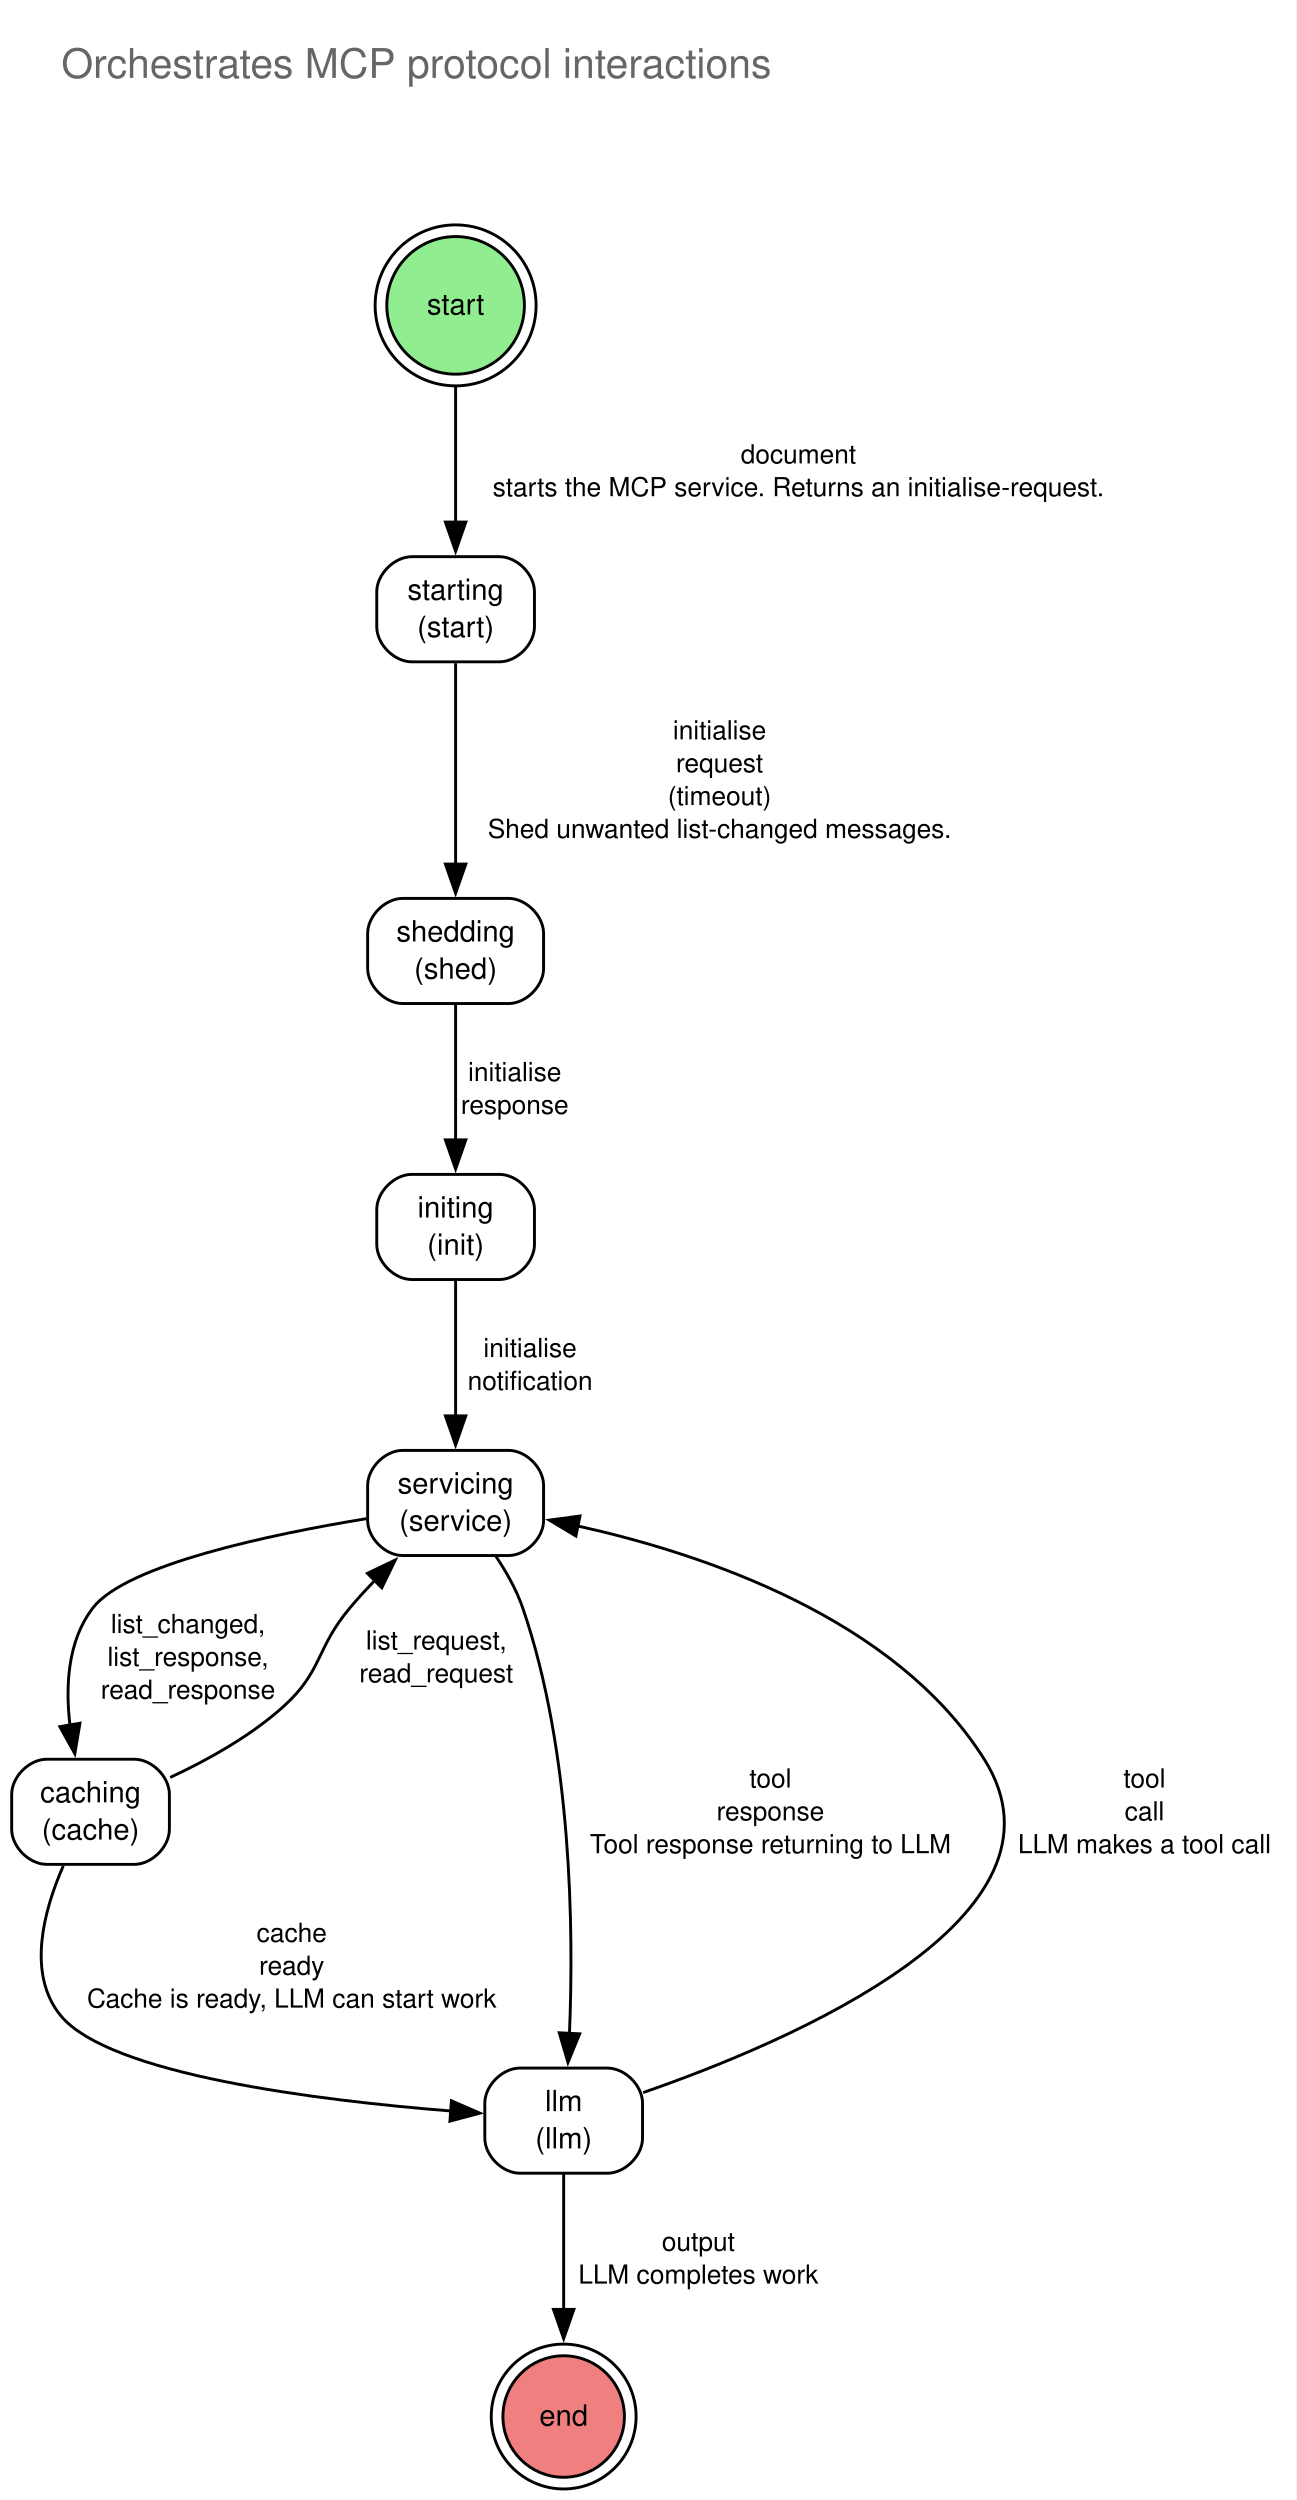
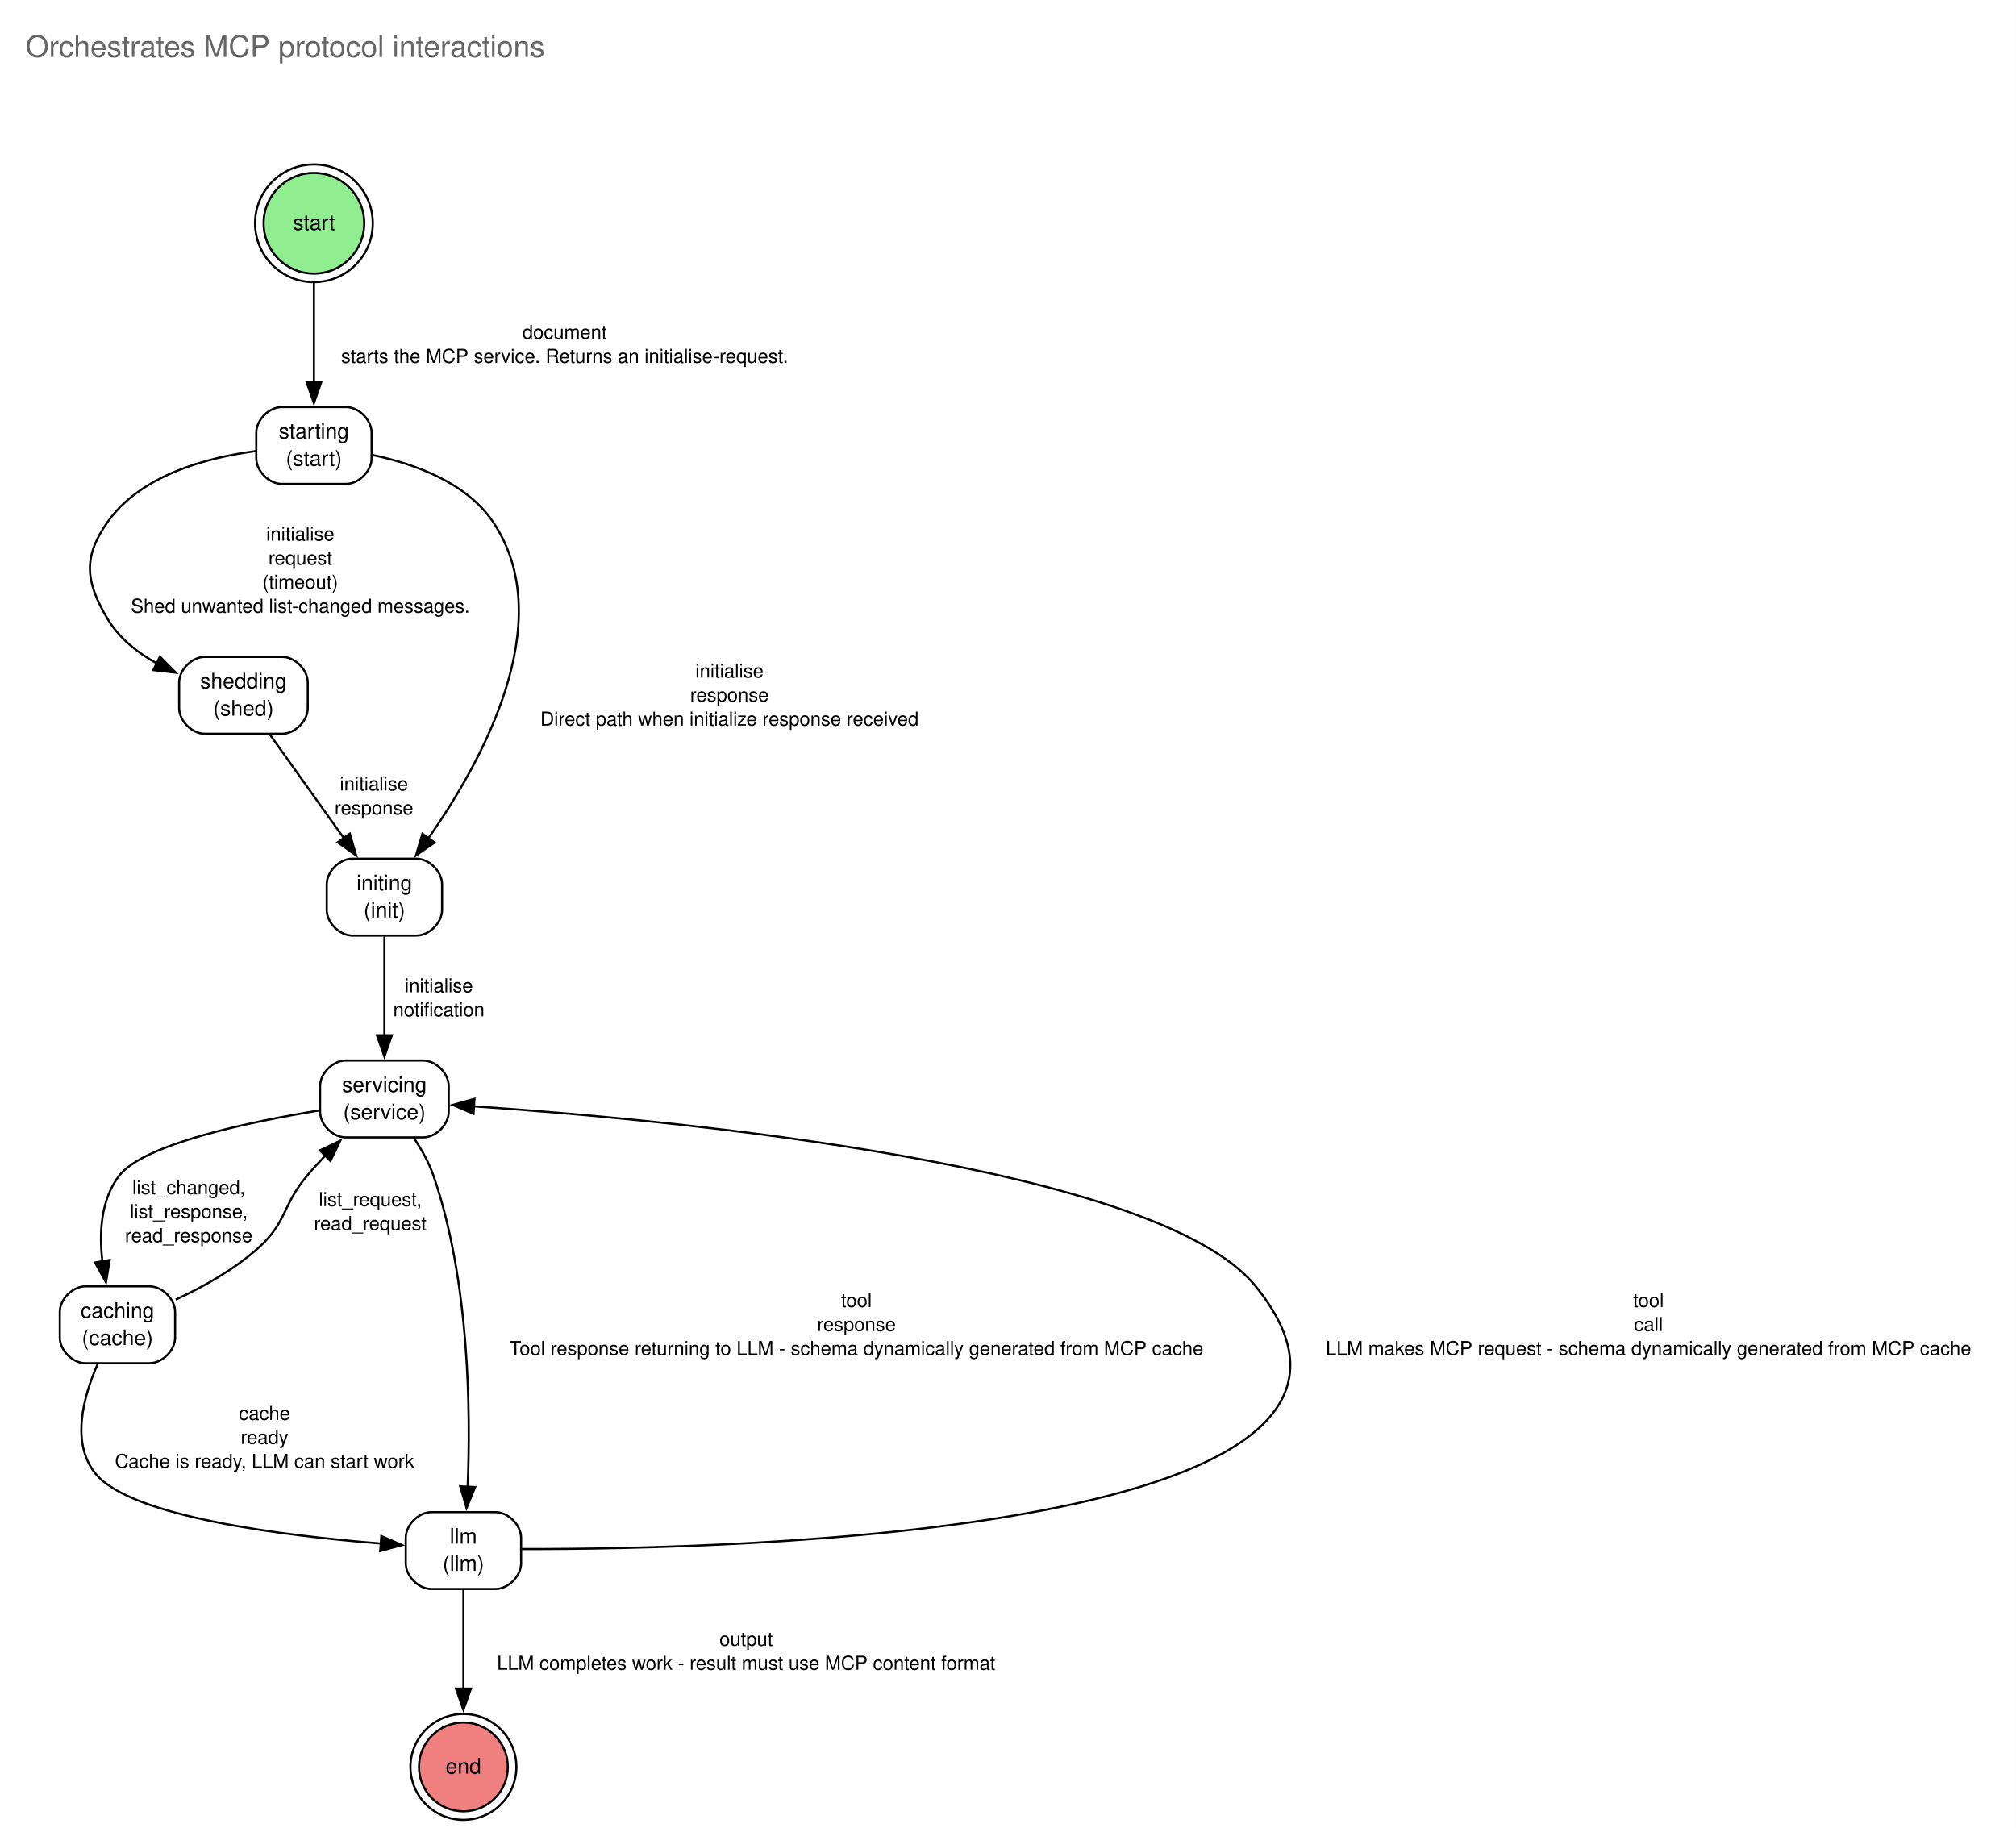
- <svg xmlns="http://www.w3.org/2000/svg" width="444pt" height="856pt" viewBox="0.00 0.00 444.00 856.00">
+ <svg xmlns="http://www.w3.org/2000/svg" width="944pt" height="856pt" viewBox="0.00 0.00 944.00 856.00">
  <g id="graph0" class="graph" transform="scale(1 1) rotate(0) translate(4 852.22)">
-     <polygon fill="white" stroke="none" points="-4,4 -4,-852.22 439.86,-852.22 439.86,4 -4,4" />
+     <polygon fill="white" stroke="none" points="-4,4 -4,-852.22 939.92,-852.22 939.92,4 -4,4" />
    <g id="node1" class="node">
-       <text xml:space="preserve" text-anchor="start" x="17" y="-825.55" font-family="Helvetica,sans-Serif" font-size="14.00" fill="#666666">Orchestrates MCP protocol interactions</text>
+       <text xml:space="preserve" text-anchor="start" x="8" y="-825.55" font-family="Helvetica,sans-Serif" font-size="14.00" fill="#666666">Orchestrates MCP protocol interactions</text>
    </g>
    <g id="node2" class="node">
-       <ellipse fill="lightgreen" stroke="black" cx="152" cy="-747.66" rx="23.56" ry="23.56" />
-       <ellipse fill="none" stroke="black" cx="152" cy="-747.66" rx="27.56" ry="27.56" />
-       <text xml:space="preserve" text-anchor="middle" x="152" y="-744.54" font-family="Helvetica,sans-Serif" font-size="10.00">start</text>
+       <ellipse fill="lightgreen" stroke="black" cx="143" cy="-747.66" rx="23.56" ry="23.56" />
+       <ellipse fill="none" stroke="black" cx="143" cy="-747.66" rx="27.56" ry="27.56" />
+       <text xml:space="preserve" text-anchor="middle" x="143" y="-744.54" font-family="Helvetica,sans-Serif" font-size="10.00">start</text>
    </g>
    <g id="node4" class="node">
-       <path fill="none" stroke="black" d="M167,-661.61C167,-661.61 137,-661.61 137,-661.61 131,-661.61 125,-655.61 125,-649.61 125,-649.61 125,-637.61 125,-637.61 125,-631.61 131,-625.61 137,-625.61 137,-625.61 167,-625.61 167,-625.61 173,-625.61 179,-631.61 179,-637.61 179,-637.61 179,-649.61 179,-649.61 179,-655.61 173,-661.61 167,-661.61" />
-       <text xml:space="preserve" text-anchor="middle" x="152" y="-646.86" font-family="Helvetica,sans-Serif" font-size="10.00">starting</text>
-       <text xml:space="preserve" text-anchor="middle" x="152" y="-634.11" font-family="Helvetica,sans-Serif" font-size="10.00">(start)</text>
+       <path fill="none" stroke="black" d="M158,-661.61C158,-661.61 128,-661.61 128,-661.61 122,-661.61 116,-655.61 116,-649.61 116,-649.61 116,-637.61 116,-637.61 116,-631.61 122,-625.61 128,-625.61 128,-625.61 158,-625.61 158,-625.61 164,-625.61 170,-631.61 170,-637.61 170,-637.61 170,-649.61 170,-649.61 170,-655.61 164,-661.61 158,-661.61" />
+       <text xml:space="preserve" text-anchor="middle" x="143" y="-646.86" font-family="Helvetica,sans-Serif" font-size="10.00">starting</text>
+       <text xml:space="preserve" text-anchor="middle" x="143" y="-634.11" font-family="Helvetica,sans-Serif" font-size="10.00">(start)</text>
    </g>
    <g id="edge2" class="edge">
-       <path fill="none" stroke="black" d="M152,-719.85C152,-705.55 152,-687.94 152,-673.35" />
-       <polygon fill="black" stroke="black" points="155.5,-673.47 152,-663.47 148.5,-673.47 155.5,-673.47" />
-       <text xml:space="preserve" text-anchor="middle" x="269.38" y="-693.56" font-family="Helvetica,sans-Serif" font-size="9.00">document</text>
-       <text xml:space="preserve" text-anchor="middle" x="269.38" y="-682.31" font-family="Helvetica,sans-Serif" font-size="9.00">starts the MCP service. Returns an initialise-request.</text>
+       <path fill="none" stroke="black" d="M143,-719.85C143,-705.55 143,-687.94 143,-673.35" />
+       <polygon fill="black" stroke="black" points="146.5,-673.47 143,-663.47 139.5,-673.47 146.5,-673.47" />
+       <text xml:space="preserve" text-anchor="middle" x="260.38" y="-693.56" font-family="Helvetica,sans-Serif" font-size="9.00">document</text>
+       <text xml:space="preserve" text-anchor="middle" x="260.38" y="-682.31" font-family="Helvetica,sans-Serif" font-size="9.00">starts the MCP service. Returns an initialise-request.</text>
    </g>
    <g id="node3" class="node">
-       <ellipse fill="lightcoral" stroke="black" cx="189" cy="-24.8" rx="20.8" ry="20.8" />
-       <ellipse fill="none" stroke="black" cx="189" cy="-24.8" rx="24.8" ry="24.8" />
-       <text xml:space="preserve" text-anchor="middle" x="189" y="-21.68" font-family="Helvetica,sans-Serif" font-size="10.00">end</text>
+       <ellipse fill="lightcoral" stroke="black" cx="213" cy="-24.8" rx="20.8" ry="20.8" />
+       <ellipse fill="none" stroke="black" cx="213" cy="-24.8" rx="24.8" ry="24.8" />
+       <text xml:space="preserve" text-anchor="middle" x="213" y="-21.68" font-family="Helvetica,sans-Serif" font-size="10.00">end</text>
    </g>
    <g id="node5" class="node">
-       <path fill="none" stroke="black" d="M170.12,-544.61C170.12,-544.61 133.88,-544.61 133.88,-544.61 127.88,-544.61 121.88,-538.61 121.88,-532.61 121.88,-532.61 121.88,-520.61 121.88,-520.61 121.88,-514.61 127.88,-508.61 133.88,-508.61 133.88,-508.61 170.12,-508.61 170.12,-508.61 176.12,-508.61 182.12,-514.61 182.12,-520.61 182.12,-520.61 182.12,-532.61 182.12,-532.61 182.12,-538.61 176.12,-544.61 170.12,-544.61" />
-       <text xml:space="preserve" text-anchor="middle" x="152" y="-529.86" font-family="Helvetica,sans-Serif" font-size="10.00">shedding</text>
-       <text xml:space="preserve" text-anchor="middle" x="152" y="-517.11" font-family="Helvetica,sans-Serif" font-size="10.00">(shed)</text>
+       <path fill="none" stroke="black" d="M128.12,-544.61C128.12,-544.61 91.88,-544.61 91.88,-544.61 85.88,-544.61 79.88,-538.61 79.88,-532.61 79.88,-532.61 79.88,-520.61 79.88,-520.61 79.88,-514.61 85.88,-508.61 91.88,-508.61 91.88,-508.61 128.12,-508.61 128.12,-508.61 134.12,-508.61 140.12,-514.61 140.12,-520.61 140.12,-520.61 140.12,-532.61 140.12,-532.61 140.12,-538.61 134.12,-544.61 128.12,-544.61" />
+       <text xml:space="preserve" text-anchor="middle" x="110" y="-529.86" font-family="Helvetica,sans-Serif" font-size="10.00">shedding</text>
+       <text xml:space="preserve" text-anchor="middle" x="110" y="-517.11" font-family="Helvetica,sans-Serif" font-size="10.00">(shed)</text>
    </g>
    <g id="edge3" class="edge">
-       <path fill="none" stroke="black" d="M152,-625.14C152,-606.88 152,-577.93 152,-556.31" />
-       <polygon fill="black" stroke="black" points="155.5,-556.37 152,-546.37 148.5,-556.37 155.5,-556.37" />
-       <text xml:space="preserve" text-anchor="middle" x="242.38" y="-599.06" font-family="Helvetica,sans-Serif" font-size="9.00">initialise</text>
-       <text xml:space="preserve" text-anchor="middle" x="242.38" y="-587.81" font-family="Helvetica,sans-Serif" font-size="9.00">request</text>
-       <text xml:space="preserve" text-anchor="middle" x="242.38" y="-576.56" font-family="Helvetica,sans-Serif" font-size="9.00">(timeout)</text>
-       <text xml:space="preserve" text-anchor="middle" x="242.38" y="-565.31" font-family="Helvetica,sans-Serif" font-size="9.00">Shed unwanted list-changed messages.</text>
+       <path fill="none" stroke="black" d="M115.79,-640.97C93.03,-638 61.84,-629.83 46.25,-607.61 34.76,-591.23 36.06,-579.82 46.25,-562.61 51.63,-553.51 60.31,-546.62 69.56,-541.47" />
+       <polygon fill="black" stroke="black" points="70.87,-544.72 78.32,-537.2 67.8,-538.43 70.87,-544.72" />
+       <text xml:space="preserve" text-anchor="middle" x="136.62" y="-599.06" font-family="Helvetica,sans-Serif" font-size="9.00">initialise</text>
+       <text xml:space="preserve" text-anchor="middle" x="136.62" y="-587.81" font-family="Helvetica,sans-Serif" font-size="9.00">request</text>
+       <text xml:space="preserve" text-anchor="middle" x="136.62" y="-576.56" font-family="Helvetica,sans-Serif" font-size="9.00">(timeout)</text>
+       <text xml:space="preserve" text-anchor="middle" x="136.62" y="-565.31" font-family="Helvetica,sans-Serif" font-size="9.00">Shed unwanted list-changed messages.</text>
    </g>
    <g id="node6" class="node">
-       <path fill="none" stroke="black" d="M167,-450.11C167,-450.11 137,-450.11 137,-450.11 131,-450.11 125,-444.11 125,-438.11 125,-438.11 125,-426.11 125,-426.11 125,-420.11 131,-414.11 137,-414.11 137,-414.11 167,-414.11 167,-414.11 173,-414.11 179,-420.11 179,-426.11 179,-426.11 179,-438.11 179,-438.11 179,-444.11 173,-450.11 167,-450.11" />
-       <text xml:space="preserve" text-anchor="middle" x="152" y="-435.36" font-family="Helvetica,sans-Serif" font-size="10.00">initing</text>
-       <text xml:space="preserve" text-anchor="middle" x="152" y="-422.61" font-family="Helvetica,sans-Serif" font-size="10.00">(init)</text>
+       <path fill="none" stroke="black" d="M191,-450.11C191,-450.11 161,-450.11 161,-450.11 155,-450.11 149,-444.11 149,-438.11 149,-438.11 149,-426.11 149,-426.11 149,-420.11 155,-414.11 161,-414.11 161,-414.11 191,-414.11 191,-414.11 197,-414.11 203,-420.11 203,-426.11 203,-426.11 203,-438.11 203,-438.11 203,-444.11 197,-450.11 191,-450.11" />
+       <text xml:space="preserve" text-anchor="middle" x="176" y="-435.36" font-family="Helvetica,sans-Serif" font-size="10.00">initing</text>
+       <text xml:space="preserve" text-anchor="middle" x="176" y="-422.61" font-family="Helvetica,sans-Serif" font-size="10.00">(init)</text>
    </g>
    <g id="edge4" class="edge">
-       <path fill="none" stroke="black" d="M152,-508.21C152,-495.16 152,-477.01 152,-461.82" />
-       <polygon fill="black" stroke="black" points="155.5,-461.94 152,-451.94 148.5,-461.94 155.5,-461.94" />
-       <text xml:space="preserve" text-anchor="middle" x="172.25" y="-482.06" font-family="Helvetica,sans-Serif" font-size="9.00">initialise</text>
-       <text xml:space="preserve" text-anchor="middle" x="172.25" y="-470.81" font-family="Helvetica,sans-Serif" font-size="9.00">response</text>
+       <path fill="none" stroke="black" d="M170.33,-639.16C189.73,-635.12 214.47,-626.4 227,-607.61 258.02,-561.08 221.68,-495.37 196.35,-459.32" />
+       <polygon fill="black" stroke="black" points="199.48,-457.67 190.77,-451.63 193.81,-461.78 199.48,-457.67" />
+       <text xml:space="preserve" text-anchor="middle" x="337.58" y="-534.93" font-family="Helvetica,sans-Serif" font-size="9.00">initialise</text>
+       <text xml:space="preserve" text-anchor="middle" x="337.58" y="-523.68" font-family="Helvetica,sans-Serif" font-size="9.00">response</text>
+       <text xml:space="preserve" text-anchor="middle" x="337.58" y="-512.43" font-family="Helvetica,sans-Serif" font-size="9.00">Direct path when initialize response received</text>
+     </g>
+     <g id="edge5" class="edge">
+       <path fill="none" stroke="black" d="M122.41,-508.21C132.19,-494.51 145.97,-475.2 157.11,-459.59" />
+       <polygon fill="black" stroke="black" points="159.8,-461.83 162.76,-451.66 154.11,-457.77 159.8,-461.83" />
+       <text xml:space="preserve" text-anchor="middle" x="171.1" y="-482.06" font-family="Helvetica,sans-Serif" font-size="9.00">initialise</text>
+       <text xml:space="preserve" text-anchor="middle" x="171.1" y="-470.81" font-family="Helvetica,sans-Serif" font-size="9.00">response</text>
    </g>
    <g id="node7" class="node">
-       <path fill="none" stroke="black" d="M170.12,-355.61C170.12,-355.61 133.88,-355.61 133.88,-355.61 127.88,-355.61 121.88,-349.61 121.88,-343.61 121.88,-343.61 121.88,-331.61 121.88,-331.61 121.88,-325.61 127.88,-319.61 133.88,-319.61 133.88,-319.61 170.12,-319.61 170.12,-319.61 176.12,-319.61 182.12,-325.61 182.12,-331.61 182.12,-331.61 182.12,-343.61 182.12,-343.61 182.12,-349.61 176.12,-355.61 170.12,-355.61" />
-       <text xml:space="preserve" text-anchor="middle" x="152" y="-340.86" font-family="Helvetica,sans-Serif" font-size="10.00">servicing</text>
-       <text xml:space="preserve" text-anchor="middle" x="152" y="-328.11" font-family="Helvetica,sans-Serif" font-size="10.00">(service)</text>
+       <path fill="none" stroke="black" d="M194.12,-355.61C194.12,-355.61 157.88,-355.61 157.88,-355.61 151.88,-355.61 145.88,-349.61 145.88,-343.61 145.88,-343.61 145.88,-331.61 145.88,-331.61 145.88,-325.61 151.88,-319.61 157.88,-319.61 157.88,-319.61 194.12,-319.61 194.12,-319.61 200.12,-319.61 206.12,-325.61 206.12,-331.61 206.12,-331.61 206.12,-343.61 206.12,-343.61 206.12,-349.61 200.12,-355.61 194.12,-355.61" />
+       <text xml:space="preserve" text-anchor="middle" x="176" y="-340.86" font-family="Helvetica,sans-Serif" font-size="10.00">servicing</text>
+       <text xml:space="preserve" text-anchor="middle" x="176" y="-328.11" font-family="Helvetica,sans-Serif" font-size="10.00">(service)</text>
    </g>
-     <g id="edge5" class="edge">
-       <path fill="none" stroke="black" d="M152,-413.71C152,-400.66 152,-382.51 152,-367.32" />
-       <polygon fill="black" stroke="black" points="155.5,-367.44 152,-357.44 148.5,-367.44 155.5,-367.44" />
-       <text xml:space="preserve" text-anchor="middle" x="177.5" y="-387.56" font-family="Helvetica,sans-Serif" font-size="9.00">initialise</text>
-       <text xml:space="preserve" text-anchor="middle" x="177.5" y="-376.31" font-family="Helvetica,sans-Serif" font-size="9.00">notification</text>
+     <g id="edge6" class="edge">
+       <path fill="none" stroke="black" d="M176,-413.71C176,-400.66 176,-382.51 176,-367.32" />
+       <polygon fill="black" stroke="black" points="179.5,-367.44 176,-357.44 172.5,-367.44 179.5,-367.44" />
+       <text xml:space="preserve" text-anchor="middle" x="201.5" y="-387.56" font-family="Helvetica,sans-Serif" font-size="9.00">initialise</text>
+       <text xml:space="preserve" text-anchor="middle" x="201.5" y="-376.31" font-family="Helvetica,sans-Serif" font-size="9.00">notification</text>
    </g>
    <g id="node8" class="node">
-       <path fill="none" stroke="black" d="M42,-249.86C42,-249.86 12,-249.86 12,-249.86 6,-249.86 0,-243.86 0,-237.86 0,-237.86 0,-225.86 0,-225.86 0,-219.86 6,-213.86 12,-213.86 12,-213.86 42,-213.86 42,-213.86 48,-213.86 54,-219.86 54,-225.86 54,-225.86 54,-237.86 54,-237.86 54,-243.86 48,-249.86 42,-249.86" />
-       <text xml:space="preserve" text-anchor="middle" x="27" y="-235.11" font-family="Helvetica,sans-Serif" font-size="10.00">caching</text>
-       <text xml:space="preserve" text-anchor="middle" x="27" y="-222.36" font-family="Helvetica,sans-Serif" font-size="10.00">(cache)</text>
+       <path fill="none" stroke="black" d="M66,-249.86C66,-249.86 36,-249.86 36,-249.86 30,-249.86 24,-243.86 24,-237.86 24,-237.86 24,-225.86 24,-225.86 24,-219.86 30,-213.86 36,-213.86 36,-213.86 66,-213.86 66,-213.86 72,-213.86 78,-219.86 78,-225.86 78,-225.86 78,-237.86 78,-237.86 78,-243.86 72,-249.86 66,-249.86" />
+       <text xml:space="preserve" text-anchor="middle" x="51" y="-235.11" font-family="Helvetica,sans-Serif" font-size="10.00">caching</text>
+       <text xml:space="preserve" text-anchor="middle" x="51" y="-222.36" font-family="Helvetica,sans-Serif" font-size="10.00">(cache)</text>
    </g>
-     <g id="edge6" class="edge">
-       <path fill="none" stroke="black" d="M121.51,-332.24C88.54,-326.83 39.13,-316.46 27.75,-301.61 19.16,-290.39 18.35,-274.86 19.97,-261.39" />
-       <polygon fill="black" stroke="black" points="23.38,-262.19 21.62,-251.74 16.48,-261.01 23.38,-262.19" />
-       <text xml:space="preserve" text-anchor="middle" x="60.38" y="-293.06" font-family="Helvetica,sans-Serif" font-size="9.00">list_changed,</text>
-       <text xml:space="preserve" text-anchor="middle" x="60.38" y="-281.81" font-family="Helvetica,sans-Serif" font-size="9.00">list_response,</text>
-       <text xml:space="preserve" text-anchor="middle" x="60.38" y="-270.56" font-family="Helvetica,sans-Serif" font-size="9.00">read_response</text>
+     <g id="edge7" class="edge">
+       <path fill="none" stroke="black" d="M145.51,-332.24C112.54,-326.83 63.13,-316.46 51.75,-301.61 43.16,-290.39 42.35,-274.86 43.97,-261.39" />
+       <polygon fill="black" stroke="black" points="47.38,-262.19 45.62,-251.74 40.48,-261.01 47.38,-262.19" />
+       <text xml:space="preserve" text-anchor="middle" x="84.38" y="-293.06" font-family="Helvetica,sans-Serif" font-size="9.00">list_changed,</text>
+       <text xml:space="preserve" text-anchor="middle" x="84.38" y="-281.81" font-family="Helvetica,sans-Serif" font-size="9.00">list_response,</text>
+       <text xml:space="preserve" text-anchor="middle" x="84.38" y="-270.56" font-family="Helvetica,sans-Serif" font-size="9.00">read_response</text>
    </g>
    <g id="node9" class="node">
-       <path fill="none" stroke="black" d="M204,-144.11C204,-144.11 174,-144.11 174,-144.11 168,-144.11 162,-138.11 162,-132.11 162,-132.11 162,-120.11 162,-120.11 162,-114.11 168,-108.11 174,-108.11 174,-108.11 204,-108.11 204,-108.11 210,-108.11 216,-114.11 216,-120.11 216,-120.11 216,-132.11 216,-132.11 216,-138.11 210,-144.11 204,-144.11" />
-       <text xml:space="preserve" text-anchor="middle" x="189" y="-129.36" font-family="Helvetica,sans-Serif" font-size="10.00">llm</text>
-       <text xml:space="preserve" text-anchor="middle" x="189" y="-116.61" font-family="Helvetica,sans-Serif" font-size="10.00">(llm)</text>
+       <path fill="none" stroke="black" d="M228,-144.11C228,-144.11 198,-144.11 198,-144.11 192,-144.11 186,-138.11 186,-132.11 186,-132.11 186,-120.11 186,-120.11 186,-114.11 192,-108.11 198,-108.11 198,-108.11 228,-108.11 228,-108.11 234,-108.11 240,-114.11 240,-120.11 240,-120.11 240,-132.11 240,-132.11 240,-138.11 234,-144.11 228,-144.11" />
+       <text xml:space="preserve" text-anchor="middle" x="213" y="-129.36" font-family="Helvetica,sans-Serif" font-size="10.00">llm</text>
+       <text xml:space="preserve" text-anchor="middle" x="213" y="-116.61" font-family="Helvetica,sans-Serif" font-size="10.00">(llm)</text>
+     </g>
+     <g id="edge9" class="edge">
+       <path fill="none" stroke="black" d="M189.79,-319.35C193.4,-313.96 196.88,-307.8 199,-301.61 215.86,-252.49 216.45,-191.21 214.98,-155.88" />
+       <polygon fill="black" stroke="black" points="218.48,-155.84 214.47,-146.04 211.49,-156.2 218.48,-155.84" />
+       <text xml:space="preserve" text-anchor="middle" x="397.04" y="-240.18" font-family="Helvetica,sans-Serif" font-size="9.00">tool</text>
+       <text xml:space="preserve" text-anchor="middle" x="397.04" y="-228.93" font-family="Helvetica,sans-Serif" font-size="9.00">response</text>
+       <text xml:space="preserve" text-anchor="middle" x="397.04" y="-217.68" font-family="Helvetica,sans-Serif" font-size="9.00">Tool response returning to LLM - schema dynamically generated from MCP cache</text>
    </g>
    <g id="edge8" class="edge">
-       <path fill="none" stroke="black" d="M165.79,-319.35C169.4,-313.96 172.88,-307.8 175,-301.61 191.86,-252.49 192.45,-191.21 190.98,-155.88" />
-       <polygon fill="black" stroke="black" points="194.48,-155.84 190.47,-146.04 187.49,-156.2 194.48,-155.84" />
-       <text xml:space="preserve" text-anchor="middle" x="259.79" y="-240.18" font-family="Helvetica,sans-Serif" font-size="9.00">tool</text>
-       <text xml:space="preserve" text-anchor="middle" x="259.79" y="-228.93" font-family="Helvetica,sans-Serif" font-size="9.00">response</text>
-       <text xml:space="preserve" text-anchor="middle" x="259.79" y="-217.68" font-family="Helvetica,sans-Serif" font-size="9.00">Tool response returning to LLM</text>
+       <path fill="none" stroke="black" d="M78.27,-243.63C90.96,-249.52 105.72,-257.71 117,-267.86 130.45,-279.96 128.12,-287.75 139.75,-301.61 142.44,-304.81 145.39,-308.04 148.4,-311.17" />
+       <polygon fill="black" stroke="black" points="145.79,-313.51 155.35,-318.08 150.73,-308.55 145.79,-313.51" />
+       <text xml:space="preserve" text-anchor="middle" x="169.38" y="-287.43" font-family="Helvetica,sans-Serif" font-size="9.00">list_request,</text>
+       <text xml:space="preserve" text-anchor="middle" x="169.38" y="-276.18" font-family="Helvetica,sans-Serif" font-size="9.00">read_request</text>
    </g>
-     <g id="edge7" class="edge">
-       <path fill="none" stroke="black" d="M54.27,-243.63C66.96,-249.52 81.72,-257.71 93,-267.86 106.45,-279.96 104.12,-287.75 115.75,-301.61 118.44,-304.81 121.39,-308.04 124.4,-311.17" />
-       <polygon fill="black" stroke="black" points="121.79,-313.51 131.35,-318.08 126.73,-308.55 121.79,-313.51" />
-       <text xml:space="preserve" text-anchor="middle" x="145.38" y="-287.43" font-family="Helvetica,sans-Serif" font-size="9.00">list_request,</text>
-       <text xml:space="preserve" text-anchor="middle" x="145.38" y="-276.18" font-family="Helvetica,sans-Serif" font-size="9.00">read_request</text>
+     <g id="edge10" class="edge">
+       <path fill="none" stroke="black" d="M41.68,-213.37C35.01,-198.17 29.07,-176.4 40.75,-162.11 57.31,-141.84 129.04,-133.02 174.55,-129.4" />
+       <polygon fill="black" stroke="black" points="174.56,-132.91 184.28,-128.68 174.05,-125.93 174.56,-132.91" />
+       <text xml:space="preserve" text-anchor="middle" x="119.88" y="-187.31" font-family="Helvetica,sans-Serif" font-size="9.00">cache</text>
+       <text xml:space="preserve" text-anchor="middle" x="119.88" y="-176.06" font-family="Helvetica,sans-Serif" font-size="9.00">ready</text>
+       <text xml:space="preserve" text-anchor="middle" x="119.88" y="-164.81" font-family="Helvetica,sans-Serif" font-size="9.00">Cache is ready, LLM can start work</text>
    </g>
-     <g id="edge9" class="edge">
-       <path fill="none" stroke="black" d="M17.68,-213.37C11.01,-198.17 5.07,-176.4 16.75,-162.11 33.31,-141.84 105.04,-133.02 150.55,-129.4" />
-       <polygon fill="black" stroke="black" points="150.56,-132.91 160.28,-128.68 150.05,-125.93 150.56,-132.91" />
-       <text xml:space="preserve" text-anchor="middle" x="95.88" y="-187.31" font-family="Helvetica,sans-Serif" font-size="9.00">cache</text>
-       <text xml:space="preserve" text-anchor="middle" x="95.88" y="-176.06" font-family="Helvetica,sans-Serif" font-size="9.00">ready</text>
-       <text xml:space="preserve" text-anchor="middle" x="95.88" y="-164.81" font-family="Helvetica,sans-Serif" font-size="9.00">Cache is ready, LLM can start work</text>
+     <g id="edge12" class="edge">
+       <path fill="none" stroke="black" d="M213,-107.81C213,-94.93 213,-76.91 213,-61.04" />
+       <polygon fill="black" stroke="black" points="216.5,-61.48 213,-51.48 209.5,-61.48 216.5,-61.48" />
+       <text xml:space="preserve" text-anchor="middle" x="345.38" y="-81.56" font-family="Helvetica,sans-Serif" font-size="9.00">output</text>
+       <text xml:space="preserve" text-anchor="middle" x="345.38" y="-70.31" font-family="Helvetica,sans-Serif" font-size="9.00">LLM completes work - result must use MCP content format</text>
    </g>
    <g id="edge11" class="edge">
-       <path fill="none" stroke="black" d="M189,-107.81C189,-94.93 189,-76.91 189,-61.04" />
-       <polygon fill="black" stroke="black" points="192.5,-61.48 189,-51.48 185.5,-61.48 192.5,-61.48" />
-       <text xml:space="preserve" text-anchor="middle" x="235.12" y="-81.56" font-family="Helvetica,sans-Serif" font-size="9.00">output</text>
-       <text xml:space="preserve" text-anchor="middle" x="235.12" y="-70.31" font-family="Helvetica,sans-Serif" font-size="9.00">LLM completes work</text>
-     </g>
-     <g id="edge10" class="edge">
-       <path fill="none" stroke="black" d="M216.22,-135.73C266.75,-153.24 366.96,-195.93 333,-249.86 302.58,-298.17 236.95,-320.18 193.64,-329.76" />
-       <polygon fill="black" stroke="black" points="193.18,-326.28 184.09,-331.73 194.59,-333.14 193.18,-326.28" />
-       <text xml:space="preserve" text-anchor="middle" x="387.86" y="-240.18" font-family="Helvetica,sans-Serif" font-size="9.00">tool</text>
-       <text xml:space="preserve" text-anchor="middle" x="387.86" y="-228.93" font-family="Helvetica,sans-Serif" font-size="9.00">call</text>
-       <text xml:space="preserve" text-anchor="middle" x="387.86" y="-217.68" font-family="Helvetica,sans-Serif" font-size="9.00">LLM makes a tool call</text>
+       <path fill="none" stroke="black" d="M240.21,-126.82C340.29,-126.66 677.39,-134.52 584,-249.86 538.17,-306.46 312.47,-327.67 217.86,-334.16" />
+       <polygon fill="black" stroke="black" points="217.72,-330.66 207.97,-334.81 218.18,-337.65 217.72,-330.66" />
+       <text xml:space="preserve" text-anchor="middle" x="767.92" y="-240.18" font-family="Helvetica,sans-Serif" font-size="9.00">tool</text>
+       <text xml:space="preserve" text-anchor="middle" x="767.92" y="-228.93" font-family="Helvetica,sans-Serif" font-size="9.00">call</text>
+       <text xml:space="preserve" text-anchor="middle" x="767.92" y="-217.68" font-family="Helvetica,sans-Serif" font-size="9.00">LLM makes MCP request - schema dynamically generated from MCP cache</text>
    </g>
  </g>
</svg>
